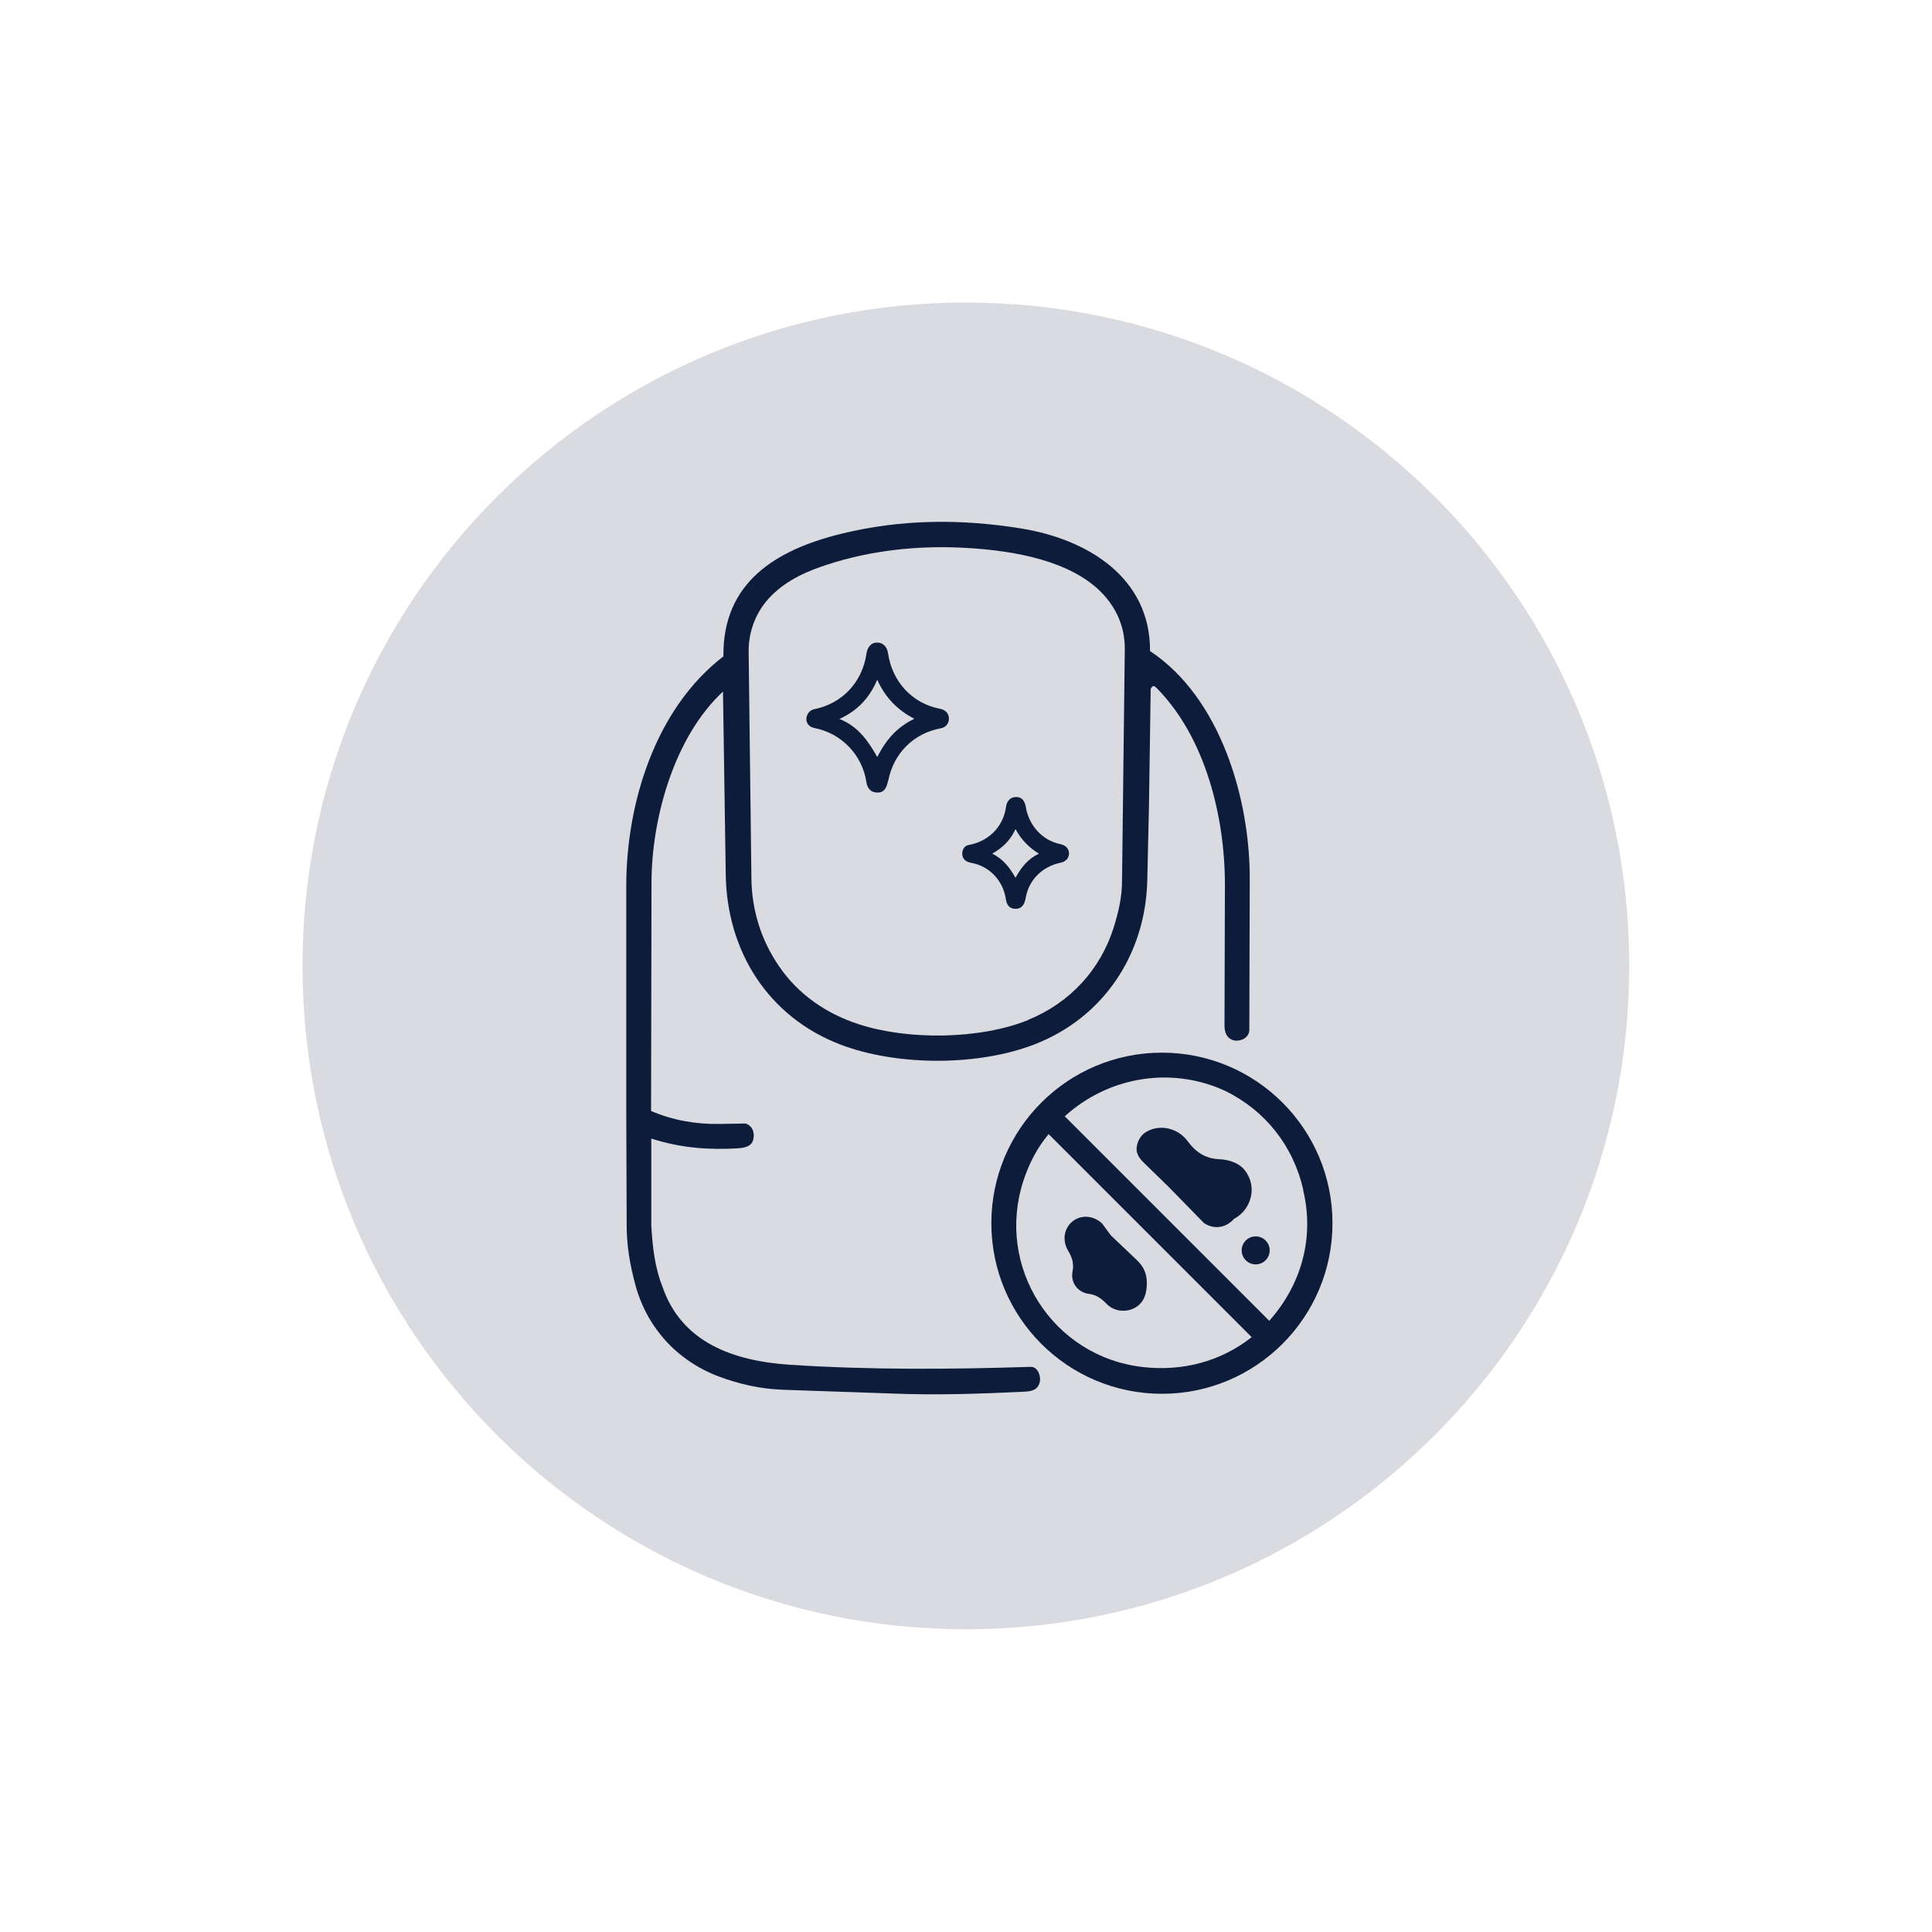
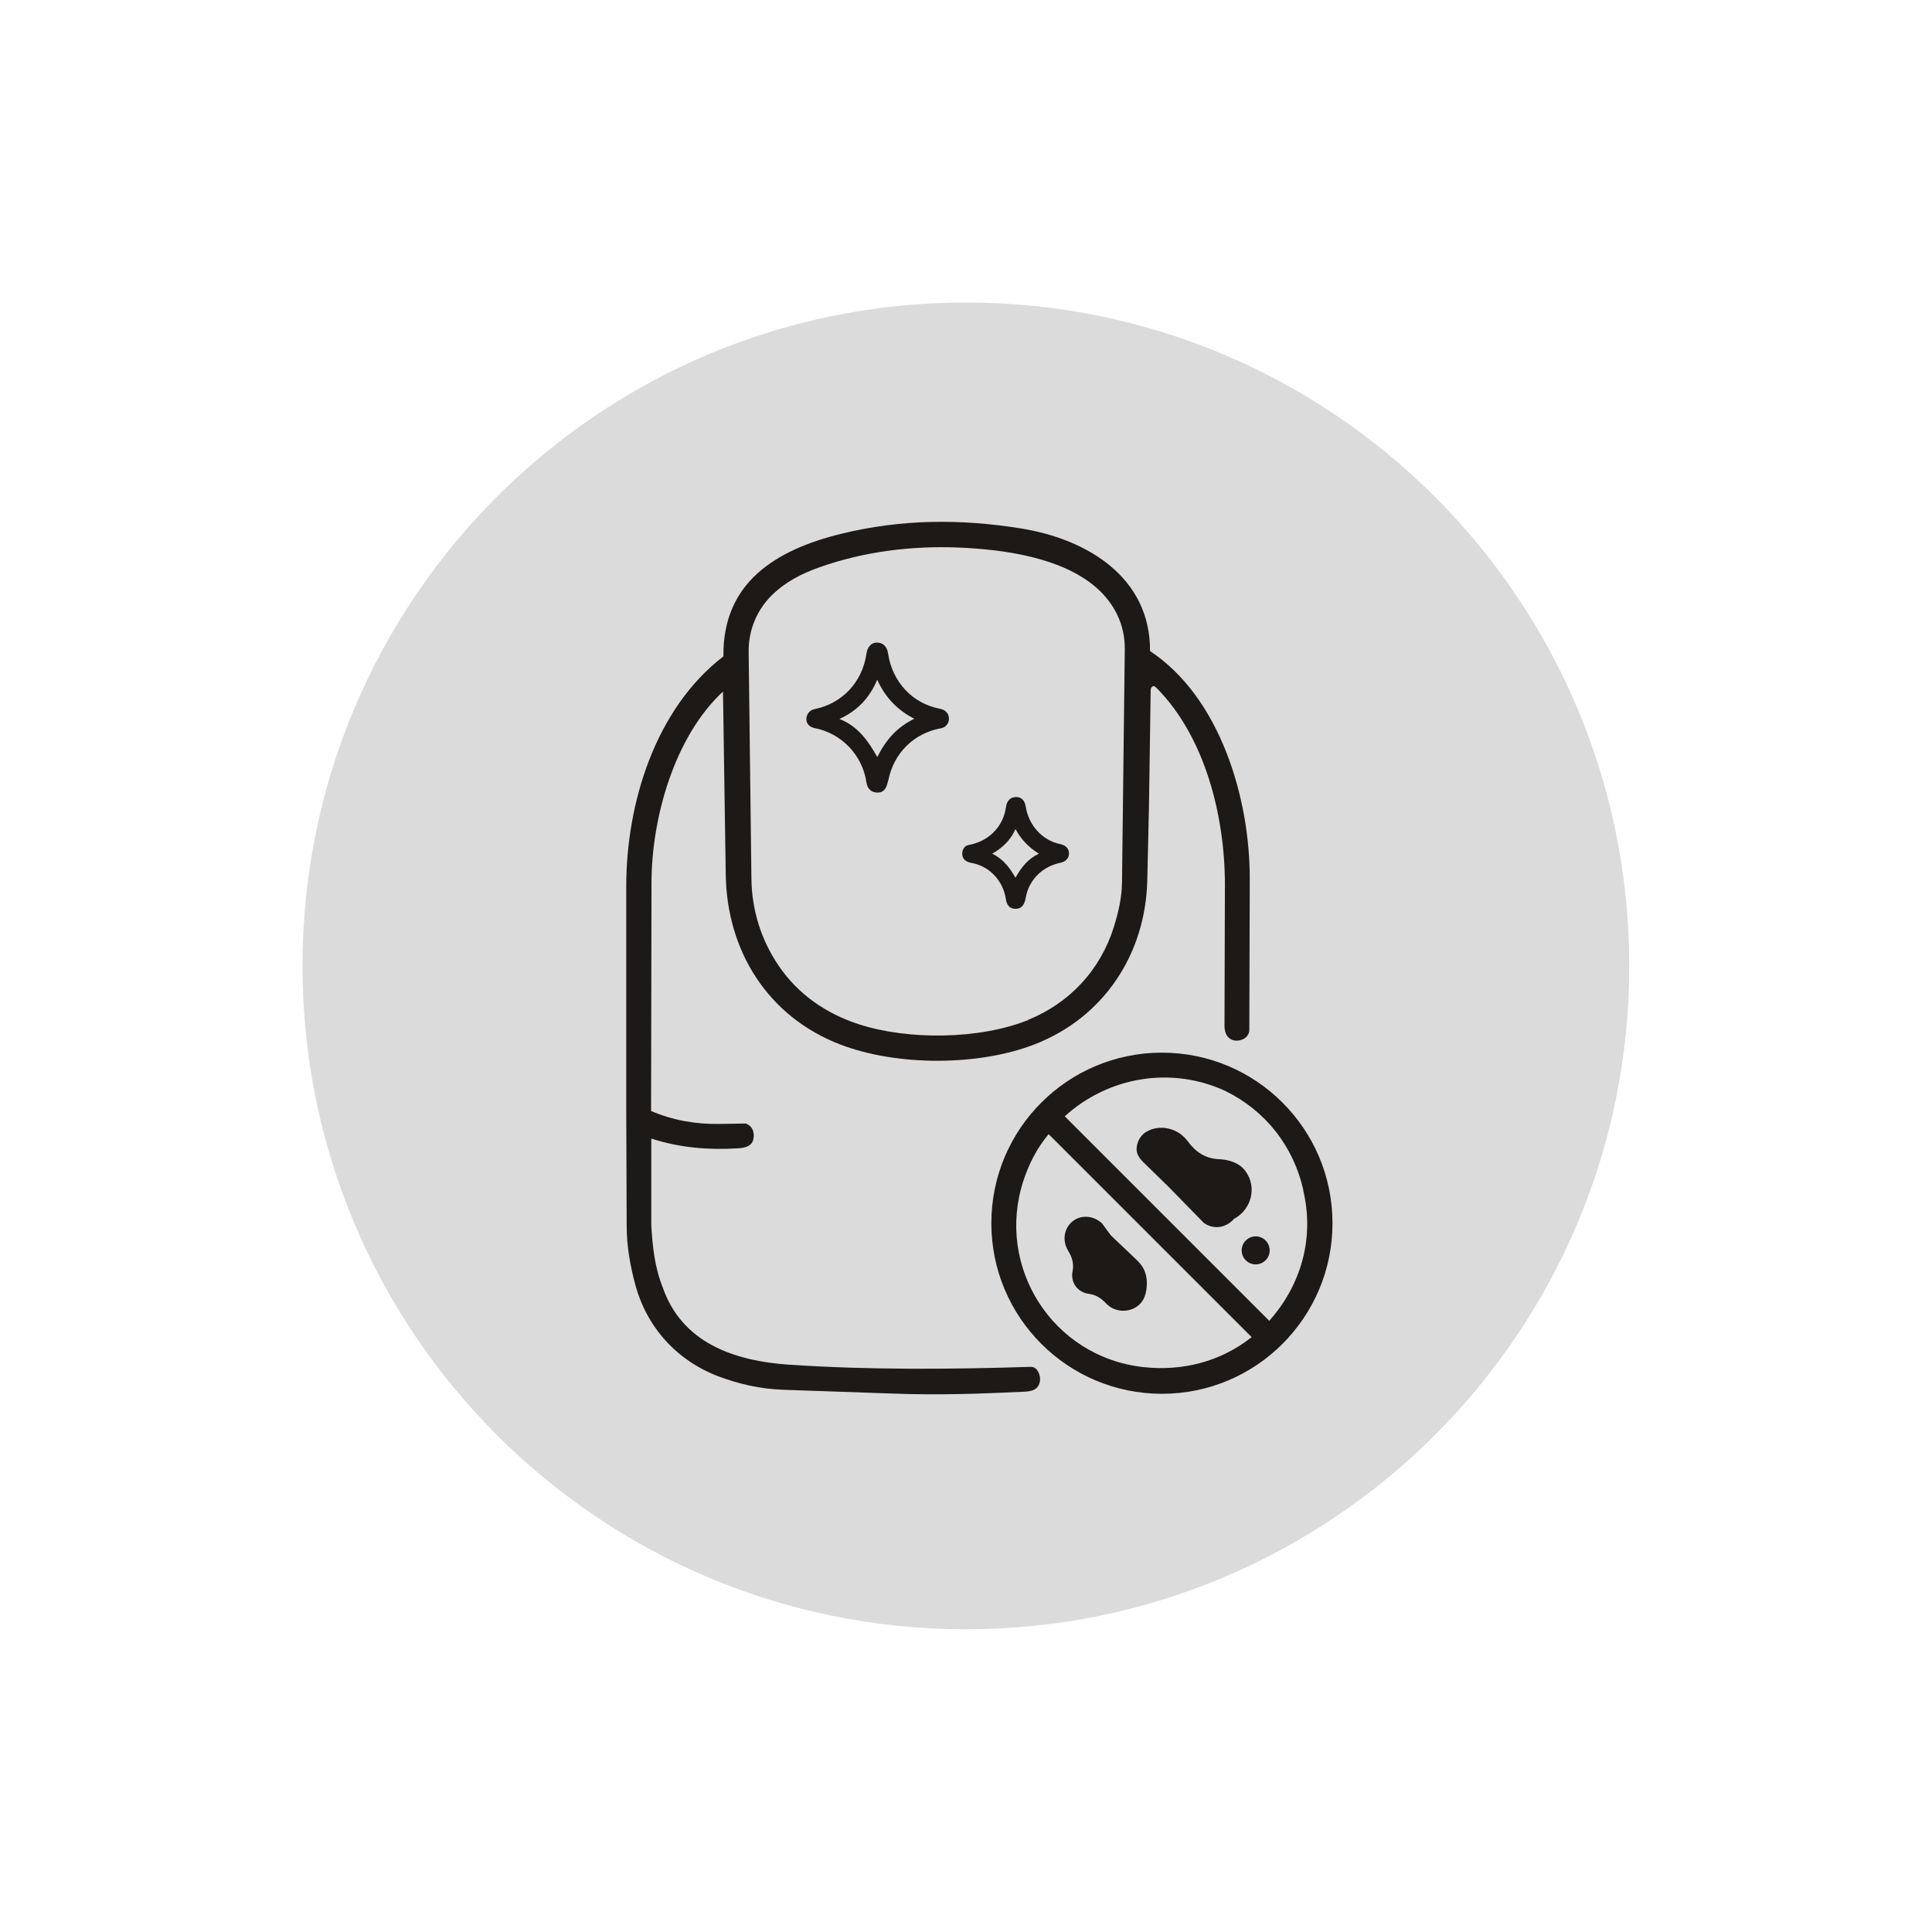
<svg xmlns="http://www.w3.org/2000/svg" id="zTgrPUOm__Camada_2" data-name="Camada 2" viewBox="0 0 91.07 91.07">
  <defs>
-     <style>.zTgrPUOm__cls-2{fill:#0e1c3b}</style>
+     <style>.zTgrPUOm__cls-2{fill:#1c1917}</style>
  </defs>
  <g id="zTgrPUOm__Camada_1-2" data-name="Camada 1">
    <path d="M0 0h91.07v91.07H0z" style="fill:none" />
-     <circle cx="45.53" cy="45.53" r="31.27" style="fill:#0e1c3b;opacity:.16" />
+     <circle cx="45.53" cy="45.53" r="31.27" style="fill:#1c1917;opacity:.16" />
    <path d="M34.08 32.6c-2.3 2.13-3.37 5.98-3.37 9.02l-.02 10.75c1.03.44 2.11.63 3.24.61l1.22-.02c.33.12.43.43.36.74-.07.34-.4.41-.75.43-1.38.08-2.68-.02-4.06-.46v4.09c.06 1.01.16 1.97.53 2.9.9 2.62 3.33 3.49 5.98 3.67 3.8.25 7.57.22 11.37.1.36-.01.48.46.44.68-.07.38-.34.47-.71.49-2.08.1-4.11.17-6.21.09l-5.19-.18c-1.07-.04-2.05-.26-3.04-.63-1.95-.74-3.37-2.29-3.92-4.31-.25-.93-.41-1.83-.41-2.81l-.02-5.4V41.78c0-3.96 1.39-8.39 4.58-10.84-.04-3.48 2.46-5.02 5.56-5.78 2.82-.69 5.62-.71 8.47-.25 3.16.51 6.1 2.33 6.08 5.78 3.3 2.18 4.71 6.93 4.7 10.74l-.02 7.11c0 .37-.39.55-.68.51-.35-.06-.49-.34-.49-.7l.02-6.64c0-3.22-.92-6.93-3.19-9.25-.06-.06-.12-.12-.17-.12s-.14.08-.14.17l-.08 5.48-.08 3.51c-.08 3.46-2.04 6.45-5.29 7.72-2.66 1.04-6.5 1.04-9.17.02-3.4-1.3-5.36-4.39-5.41-8.02zm14.37 15.48c1.98-.8 3.43-2.37 4.06-4.4.22-.72.38-1.4.38-2.18l.13-10.9c.01-1.16-.49-2.15-1.34-2.9-1.63-1.42-4.33-1.8-6.5-1.89s-4.44.18-6.55.93c-.85.3-1.63.7-2.27 1.34-.7.7-1.09 1.66-1.07 2.67l.13 10.67c.02 1.5.46 2.89 1.29 4.11.91 1.34 2.23 2.25 3.77 2.75 2.33.76 5.72.72 7.99-.2Z" class="zTgrPUOm__cls-2" />
    <path d="M41.86 36.81c-.07.34-.19.55-.49.55s-.48-.17-.53-.49a3.06 3.06 0 0 0-2.44-2.55c-.24-.05-.38-.2-.39-.4s.12-.44.37-.49c1.31-.26 2.26-1.26 2.46-2.6.04-.29.19-.52.46-.54.31-.02.51.18.56.5.19 1.33 1.13 2.37 2.45 2.62.26.05.41.22.42.45.01.21-.13.43-.38.47-1.27.23-2.23 1.17-2.48 2.47Zm-.5-1.14c.44-.86.95-1.4 1.74-1.79-.8-.41-1.37-1-1.75-1.84-.37.88-.95 1.47-1.78 1.85.88.35 1.35 1.03 1.78 1.79ZM48.35 42.32c-.06.33-.19.52-.48.52s-.42-.19-.46-.48c-.14-.87-.78-1.54-1.64-1.69-.23-.04-.39-.17-.41-.38-.02-.18.07-.42.3-.46.92-.16 1.63-.84 1.76-1.79.04-.28.19-.46.46-.47s.42.16.47.45c.14.87.76 1.59 1.63 1.77.25.05.41.21.41.44s-.16.39-.41.44c-.82.17-1.48.78-1.63 1.65m-.48-.95c.3-.53.59-.88 1.1-1.13-.48-.3-.84-.67-1.1-1.16-.25.54-.61.88-1.1 1.16.55.27.84.69 1.1 1.14ZM62.81 57.66a8.04 8.04 0 1 1-16.08 0 8.04 8.04 0 0 1 16.08 0m-1.37-1.55c-.47-2.09-1.79-3.75-3.67-4.68-2.54-1.18-5.51-.69-7.58 1.19l9.64 9.64c1.53-1.72 2.13-3.94 1.6-6.15Zm-7.56 8.33c1.86.21 3.67-.26 5.12-1.41l-9.57-9.57c-.56.67-.93 1.41-1.19 2.2-1.32 4.05 1.37 8.3 5.64 8.78" class="zTgrPUOm__cls-2" />
    <path d="M58.19 57.43c-.39.46-.97.54-1.44.22l-1.67-1.71-1.19-1.16c-.22-.22-.36-.45-.3-.76.04-.23.17-.5.43-.66.64-.39 1.51-.19 1.97.44.36.49.81.81 1.46.84.47.02.98.17 1.27.58.53.74.28 1.76-.52 2.22Z" class="zTgrPUOm__cls-2" />
    <circle cx="59.19" cy="58.94" r=".66" class="zTgrPUOm__cls-2" />
    <path d="M52.15 61.45c-.24-.25-.49-.42-.82-.46-.53-.07-.88-.53-.77-1.07.07-.37-.03-.67-.22-.98-.28-.48-.18-1.05.22-1.37s.98-.28 1.39.1l.41.56 1.2 1.14c.34.32.49.63.5 1.1 0 .51-.14.96-.59 1.19-.41.21-.96.17-1.33-.22Z" class="zTgrPUOm__cls-2" />
  </g>
</svg>
